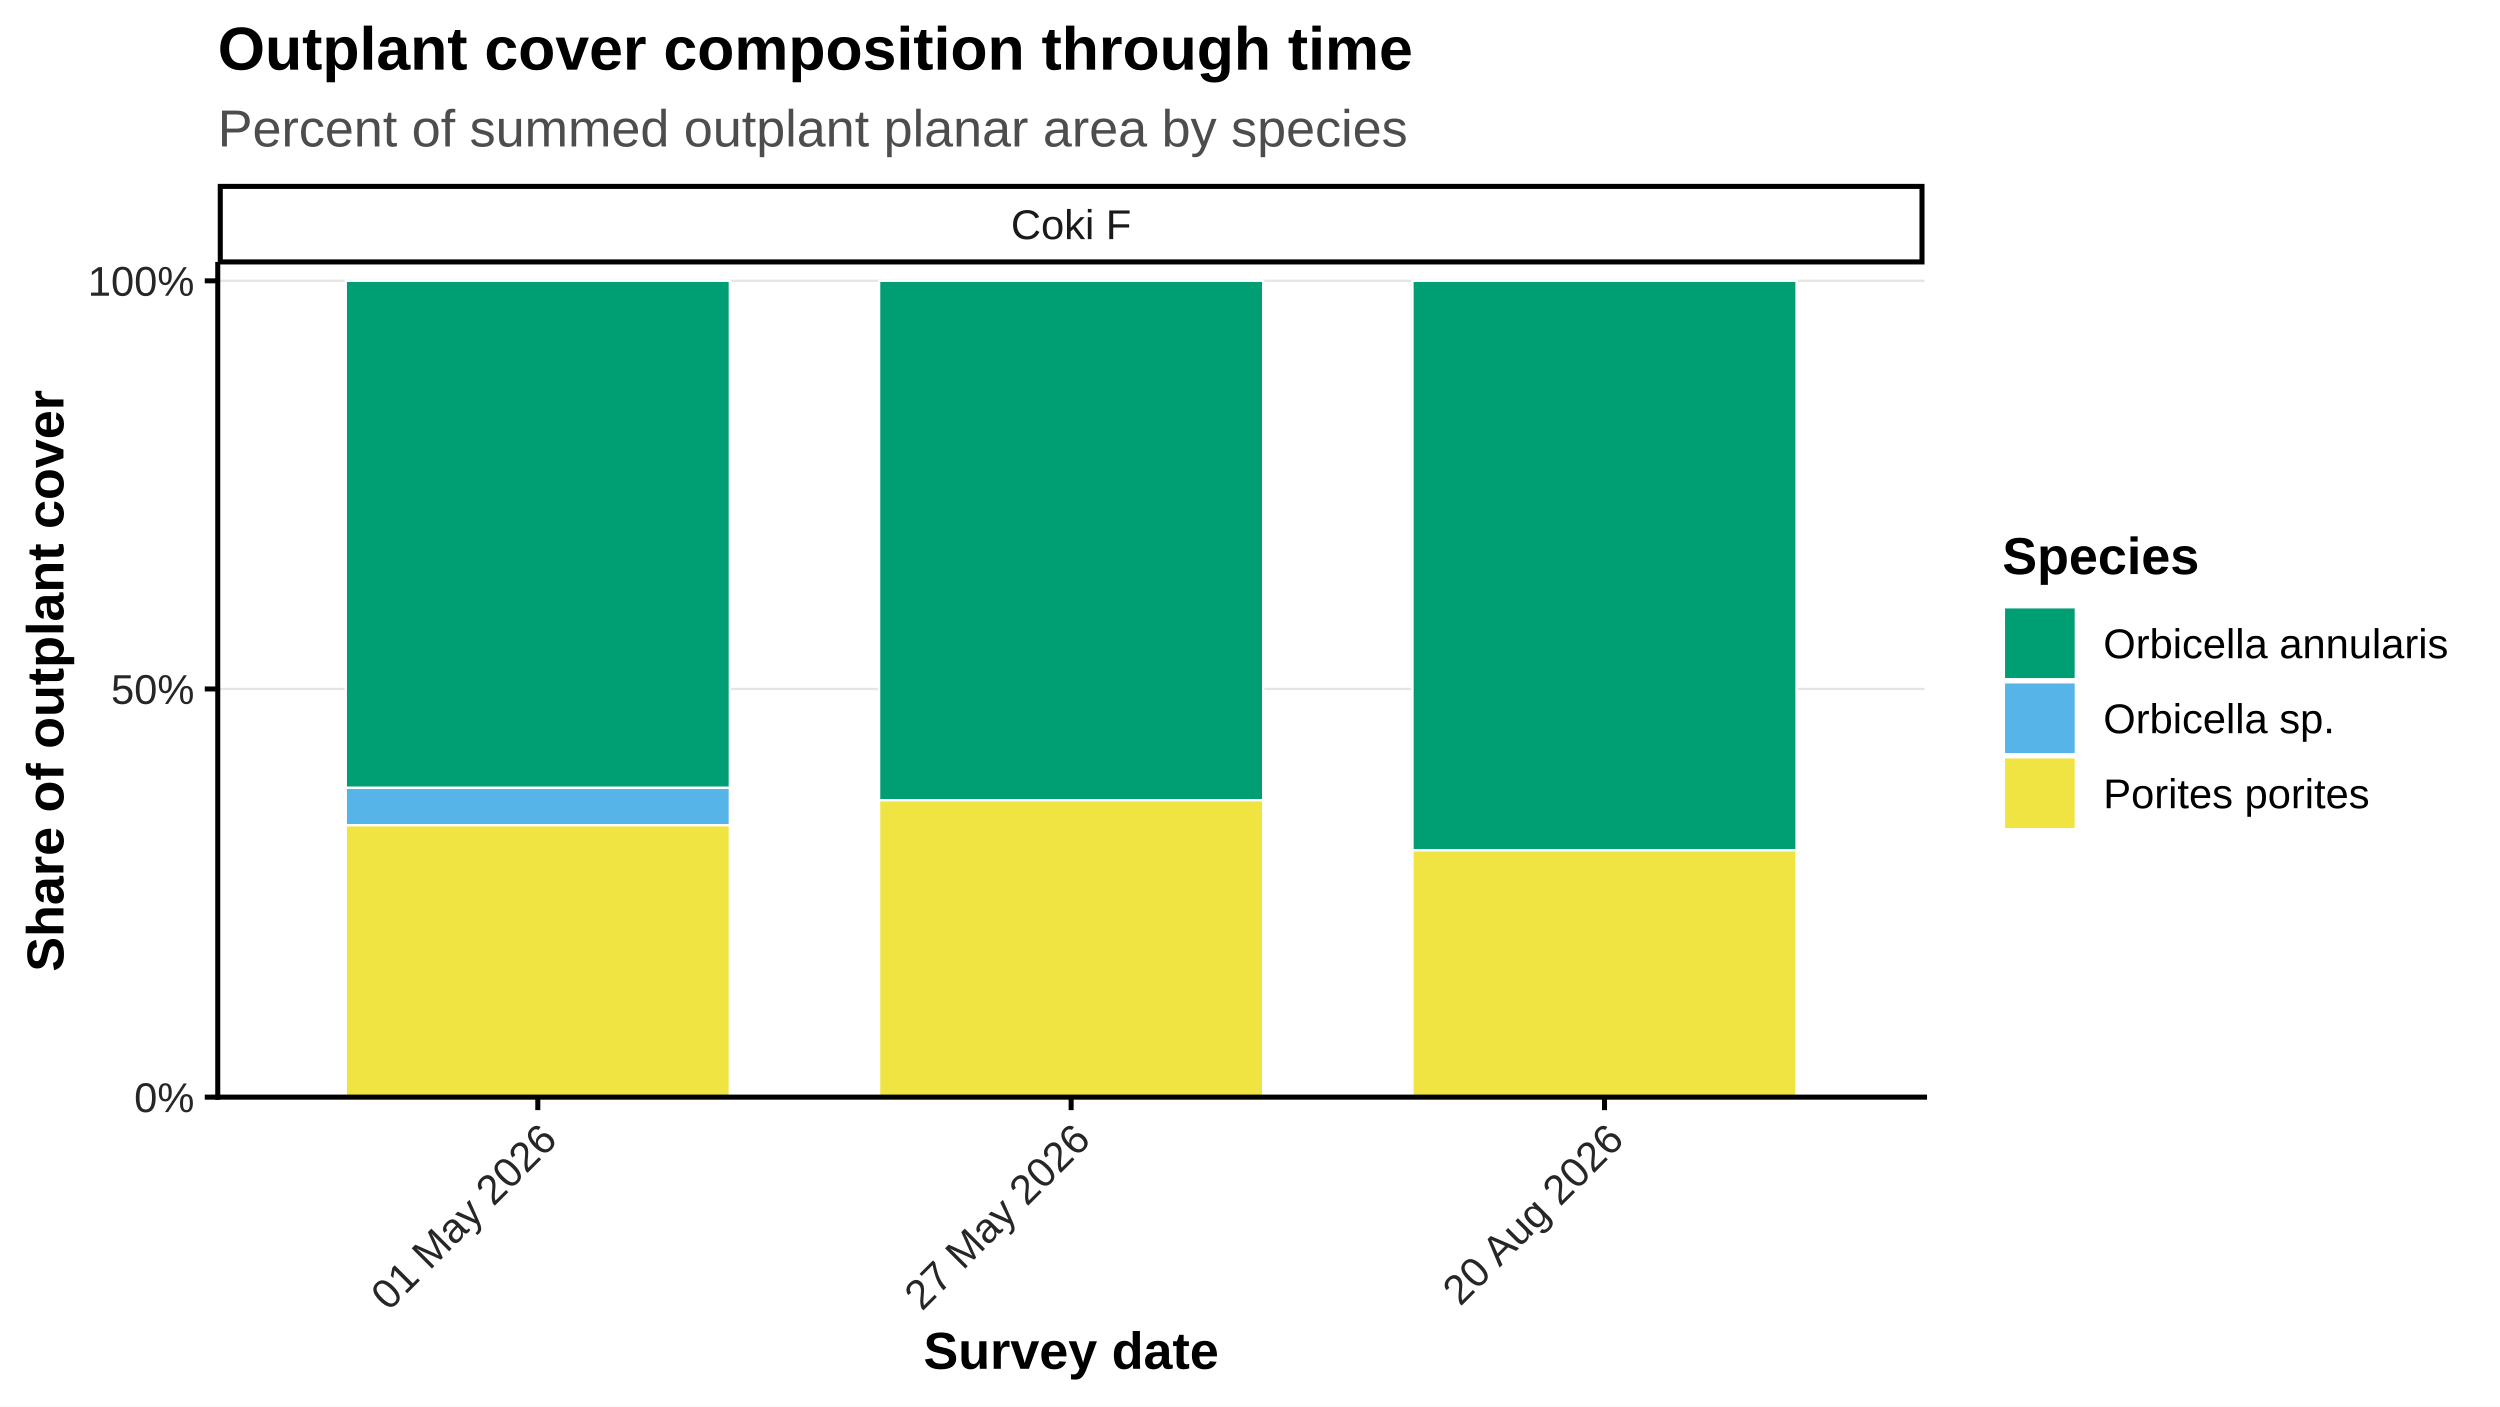
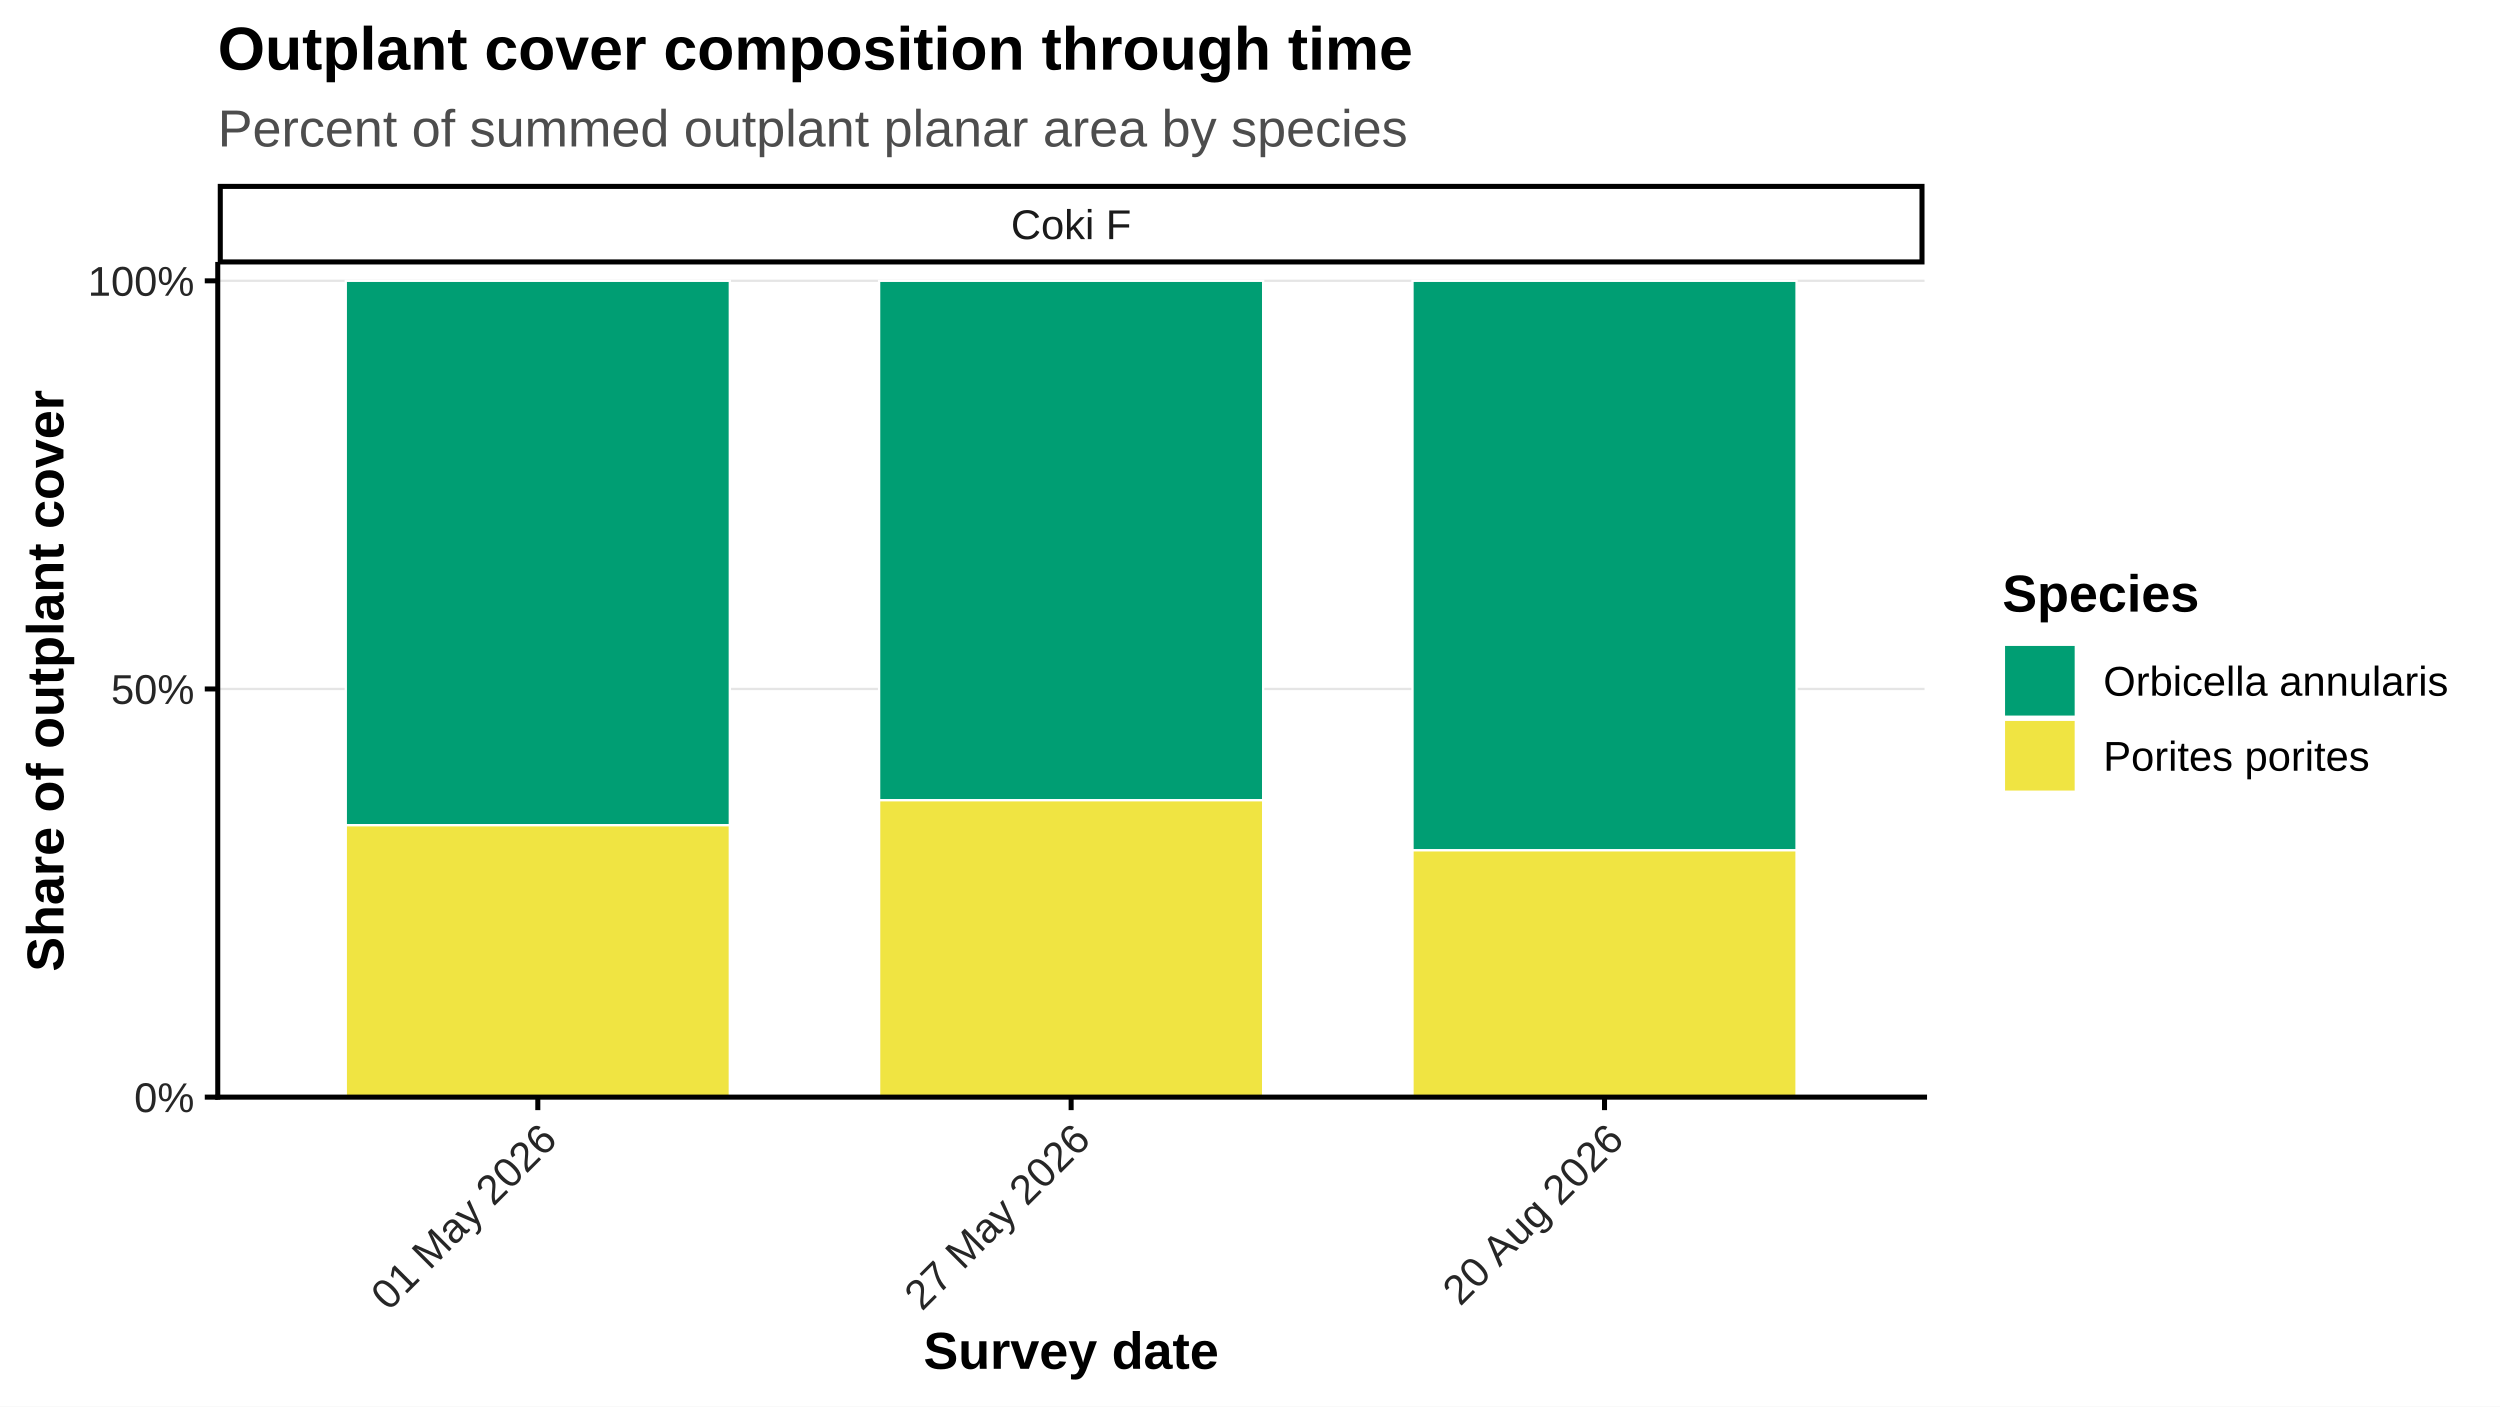
<svg xmlns="http://www.w3.org/2000/svg" class="svglite" width="576.00pt" height="324.00pt" viewBox="0 0 576.00 324.00">
  <defs>
    <style type="text/css">
    .svglite line, .svglite polyline, .svglite polygon, .svglite path, .svglite rect, .svglite circle {
      fill: none;
      stroke: #000000;
      stroke-linecap: round;
      stroke-linejoin: round;
      stroke-miterlimit: 10.00;
    }
    .svglite text {
      white-space: pre;
    }
  </style>
  </defs>
  <rect width="100%" height="100%" style="stroke: none; fill: #FFFFFF;" />
  <defs>
    <clipPath id="cpMC4wMHw1NzYuMDB8MC4wMHwzMjQuMDA=">
      <rect x="0.00" y="0.00" width="576.00" height="324.00" />
    </clipPath>
  </defs>
  <g clip-path="url(#cpMC4wMHw1NzYuMDB8MC4wMHwzMjQuMDA=)">
    <rect x="0.00" y="0.00" width="576.00" height="324.00" style="stroke-width: 1.16; stroke: #FFFFFF; fill: #FFFFFF;" />
  </g>
  <defs>
    <clipPath id="cpNTAuMTd8NDQzLjQxfDYwLjkzfDI1Mi43OA==">
      <rect x="50.17" y="60.93" width="393.24" height="191.84" />
    </clipPath>
  </defs>
  <g clip-path="url(#cpNTAuMTd8NDQzLjQxfDYwLjkzfDI1Mi43OA==)">
    <rect x="50.17" y="60.93" width="393.24" height="191.84" style="stroke-width: 1.16; stroke: none; fill: #FFFFFF;" />
    <polyline points="50.17,252.78 443.41,252.78 " style="stroke-width: 0.53; stroke: #E5E5E5; stroke-linecap: butt;" />
    <polyline points="50.17,158.74 443.41,158.74 " style="stroke-width: 0.53; stroke: #E5E5E5; stroke-linecap: butt;" />
    <polyline points="50.17,64.70 443.41,64.70 " style="stroke-width: 0.53; stroke: #E5E5E5; stroke-linecap: butt;" />
-     <rect x="79.67" y="64.70" width="88.48" height="116.83" style="stroke-width: 0.53; stroke: #FFFFFF; stroke-linecap: butt; stroke-linejoin: miter; fill: #009E73;" />
-     <rect x="79.67" y="181.52" width="88.48" height="8.61" style="stroke-width: 0.53; stroke: #FFFFFF; stroke-linecap: butt; stroke-linejoin: miter; fill: #56B4E9;" />
+     <rect x="79.67" y="64.70" width="88.48" height="125.43" style="stroke-width: 0.53; stroke: #FFFFFF; stroke-linecap: butt; stroke-linejoin: miter; fill: #009E73;" />
    <rect x="79.67" y="190.13" width="88.48" height="62.65" style="stroke-width: 0.53; stroke: #FFFFFF; stroke-linecap: butt; stroke-linejoin: miter; fill: #F0E442;" />
    <rect x="202.55" y="64.70" width="88.48" height="119.68" style="stroke-width: 0.53; stroke: #FFFFFF; stroke-linecap: butt; stroke-linejoin: miter; fill: #009E73;" />
    <rect x="202.55" y="184.38" width="88.48" height="68.40" style="stroke-width: 0.53; stroke: #FFFFFF; stroke-linecap: butt; stroke-linejoin: miter; fill: #F0E442;" />
    <rect x="325.44" y="64.70" width="88.48" height="131.22" style="stroke-width: 0.53; stroke: #FFFFFF; stroke-linecap: butt; stroke-linejoin: miter; fill: #009E73;" />
    <rect x="325.44" y="195.92" width="88.48" height="56.86" style="stroke-width: 0.53; stroke: #FFFFFF; stroke-linecap: butt; stroke-linejoin: miter; fill: #F0E442;" />
  </g>
  <g clip-path="url(#cpMC4wMHw1NzYuMDB8MC4wMHwzMjQuMDA=)">
</g>
  <defs>
    <clipPath id="cpNTAuMTd8NDQzLjQxfDQyLjM2fDYwLjkz">
      <rect x="50.17" y="42.36" width="393.24" height="18.57" />
    </clipPath>
  </defs>
  <g clip-path="url(#cpNTAuMTd8NDQzLjQxfDQyLjM2fDYwLjkz)">
    <rect x="50.17" y="42.36" width="393.24" height="18.57" style="stroke-width: 2.33; fill: #FFFFFF;" />
    <text x="246.79" y="55.09" text-anchor="middle" style="font-size: 9.60px;fill: #1A1A1A; font-family: &quot;Arial&quot;;" textLength="27.71px" lengthAdjust="spacingAndGlyphs">Coki F</text>
  </g>
  <g clip-path="url(#cpMC4wMHw1NzYuMDB8MC4wMHwzMjQuMDA=)">
    <polyline points="50.17,252.78 443.41,252.78 " style="stroke-width: 1.16; stroke-linecap: square;" />
    <polyline points="123.91,255.77 123.91,252.78 " style="stroke-width: 1.16; stroke-linecap: butt;" />
    <polyline points="246.79,255.77 246.79,252.78 " style="stroke-width: 1.16; stroke-linecap: butt;" />
    <polyline points="369.68,255.77 369.68,252.78 " style="stroke-width: 1.16; stroke-linecap: butt;" />
    <text transform="translate(128.77,263.02) rotate(-45)" text-anchor="end" style="font-size: 9.60px;fill: #262626; font-family: &quot;Arial&quot;;" textLength="55.46px" lengthAdjust="spacingAndGlyphs">01 May 2026</text>
    <text transform="translate(251.66,263.02) rotate(-45)" text-anchor="end" style="font-size: 9.60px;fill: #262626; font-family: &quot;Arial&quot;;" textLength="55.46px" lengthAdjust="spacingAndGlyphs">27 May 2026</text>
    <text transform="translate(374.55,263.02) rotate(-45)" text-anchor="end" style="font-size: 9.60px;fill: #262626; font-family: &quot;Arial&quot;;" textLength="54.41px" lengthAdjust="spacingAndGlyphs">20 Aug 2026</text>
    <polyline points="50.17,252.78 50.17,60.93 " style="stroke-width: 1.16; stroke-linecap: square;" />
    <text x="44.79" y="256.22" text-anchor="end" style="font-size: 9.60px;fill: #262626; font-family: &quot;Arial&quot;;" textLength="13.87px" lengthAdjust="spacingAndGlyphs">0%</text>
    <text x="44.79" y="162.18" text-anchor="end" style="font-size: 9.60px;fill: #262626; font-family: &quot;Arial&quot;;" textLength="19.20px" lengthAdjust="spacingAndGlyphs">50%</text>
    <text x="44.79" y="68.14" text-anchor="end" style="font-size: 9.60px;fill: #262626; font-family: &quot;Arial&quot;;" textLength="24.54px" lengthAdjust="spacingAndGlyphs">100%</text>
    <polyline points="47.18,252.78 50.17,252.78 " style="stroke-width: 1.16; stroke-linecap: butt;" />
    <polyline points="47.18,158.74 50.17,158.74 " style="stroke-width: 1.16; stroke-linecap: butt;" />
    <polyline points="47.18,64.70 50.17,64.70 " style="stroke-width: 1.16; stroke-linecap: butt;" />
    <text x="246.79" y="315.37" text-anchor="middle" style="font-size: 12.00px; font-weight: bold; font-family: &quot;Arial&quot;;" textLength="68.04px" lengthAdjust="spacingAndGlyphs">Survey date</text>
    <text transform="translate(14.62,156.86) rotate(-90)" text-anchor="middle" style="font-size: 12.00px; font-weight: bold; font-family: &quot;Arial&quot;;" textLength="134.03px" lengthAdjust="spacingAndGlyphs">Share of outplant cover</text>
-     <rect x="455.36" y="116.32" width="114.66" height="81.06" style="stroke-width: 1.16; stroke: none; fill: #FFFFFF;" />
-     <text x="461.34" y="132.27" style="font-size: 12.00px; font-weight: bold; font-family: &quot;Arial&quot;;" textLength="45.37px" lengthAdjust="spacingAndGlyphs">Species</text>
-     <rect x="461.34" y="139.57" width="17.28" height="17.28" style="stroke-width: 1.16; stroke: none; fill: #FFFFFF;" />
-     <rect x="461.70" y="139.92" width="16.57" height="16.57" style="stroke-width: 0.53; stroke: #FFFFFF; stroke-linecap: butt; stroke-linejoin: miter; fill: #009E73;" />
-     <rect x="461.34" y="156.85" width="17.28" height="17.28" style="stroke-width: 1.16; stroke: none; fill: #FFFFFF;" />
-     <rect x="461.70" y="157.20" width="16.57" height="16.57" style="stroke-width: 0.53; stroke: #FFFFFF; stroke-linecap: butt; stroke-linejoin: miter; fill: #56B4E9;" />
-     <rect x="461.34" y="174.13" width="17.28" height="17.28" style="stroke-width: 1.16; stroke: none; fill: #FFFFFF;" />
-     <rect x="461.70" y="174.48" width="16.57" height="16.57" style="stroke-width: 0.53; stroke: #FFFFFF; stroke-linecap: butt; stroke-linejoin: miter; fill: #F0E442;" />
-     <text x="484.60" y="151.65" style="font-size: 9.60px; font-family: &quot;Arial&quot;;" textLength="79.44px" lengthAdjust="spacingAndGlyphs">Orbicella annularis</text>
-     <text x="484.60" y="168.93" style="font-size: 9.60px; font-family: &quot;Arial&quot;;" textLength="53.31px" lengthAdjust="spacingAndGlyphs">Orbicella sp.</text>
-     <text x="484.60" y="186.21" style="font-size: 9.60px; font-family: &quot;Arial&quot;;" textLength="61.32px" lengthAdjust="spacingAndGlyphs">Porites porites</text>
+     <rect x="455.36" y="124.96" width="114.66" height="63.78" style="stroke-width: 1.16; stroke: none; fill: #FFFFFF;" />
+     <text x="461.34" y="140.91" style="font-size: 12.00px; font-weight: bold; font-family: &quot;Arial&quot;;" textLength="45.37px" lengthAdjust="spacingAndGlyphs">Species</text>
+     <rect x="461.34" y="148.21" width="17.28" height="17.28" style="stroke-width: 1.16; stroke: none; fill: #FFFFFF;" />
+     <rect x="461.70" y="148.56" width="16.57" height="16.57" style="stroke-width: 0.53; stroke: #FFFFFF; stroke-linecap: butt; stroke-linejoin: miter; fill: #009E73;" />
+     <rect x="461.34" y="165.49" width="17.28" height="17.28" style="stroke-width: 1.16; stroke: none; fill: #FFFFFF;" />
+     <rect x="461.70" y="165.84" width="16.57" height="16.57" style="stroke-width: 0.53; stroke: #FFFFFF; stroke-linecap: butt; stroke-linejoin: miter; fill: #F0E442;" />
+     <text x="484.60" y="160.29" style="font-size: 9.60px; font-family: &quot;Arial&quot;;" textLength="79.44px" lengthAdjust="spacingAndGlyphs">Orbicella annularis</text>
+     <text x="484.60" y="177.57" style="font-size: 9.60px; font-family: &quot;Arial&quot;;" textLength="61.32px" lengthAdjust="spacingAndGlyphs">Porites porites</text>
    <text x="50.17" y="33.74" style="font-size: 12.00px;fill: #4D4D4D; font-family: &quot;Arial&quot;;" textLength="274.14px" lengthAdjust="spacingAndGlyphs">Percent of summed outplant planar area by species</text>
    <text x="50.17" y="16.05" style="font-size: 14.00px; font-weight: bold; font-family: &quot;Arial&quot;;" textLength="275.21px" lengthAdjust="spacingAndGlyphs">Outplant cover composition through time</text>
  </g>
</svg>
